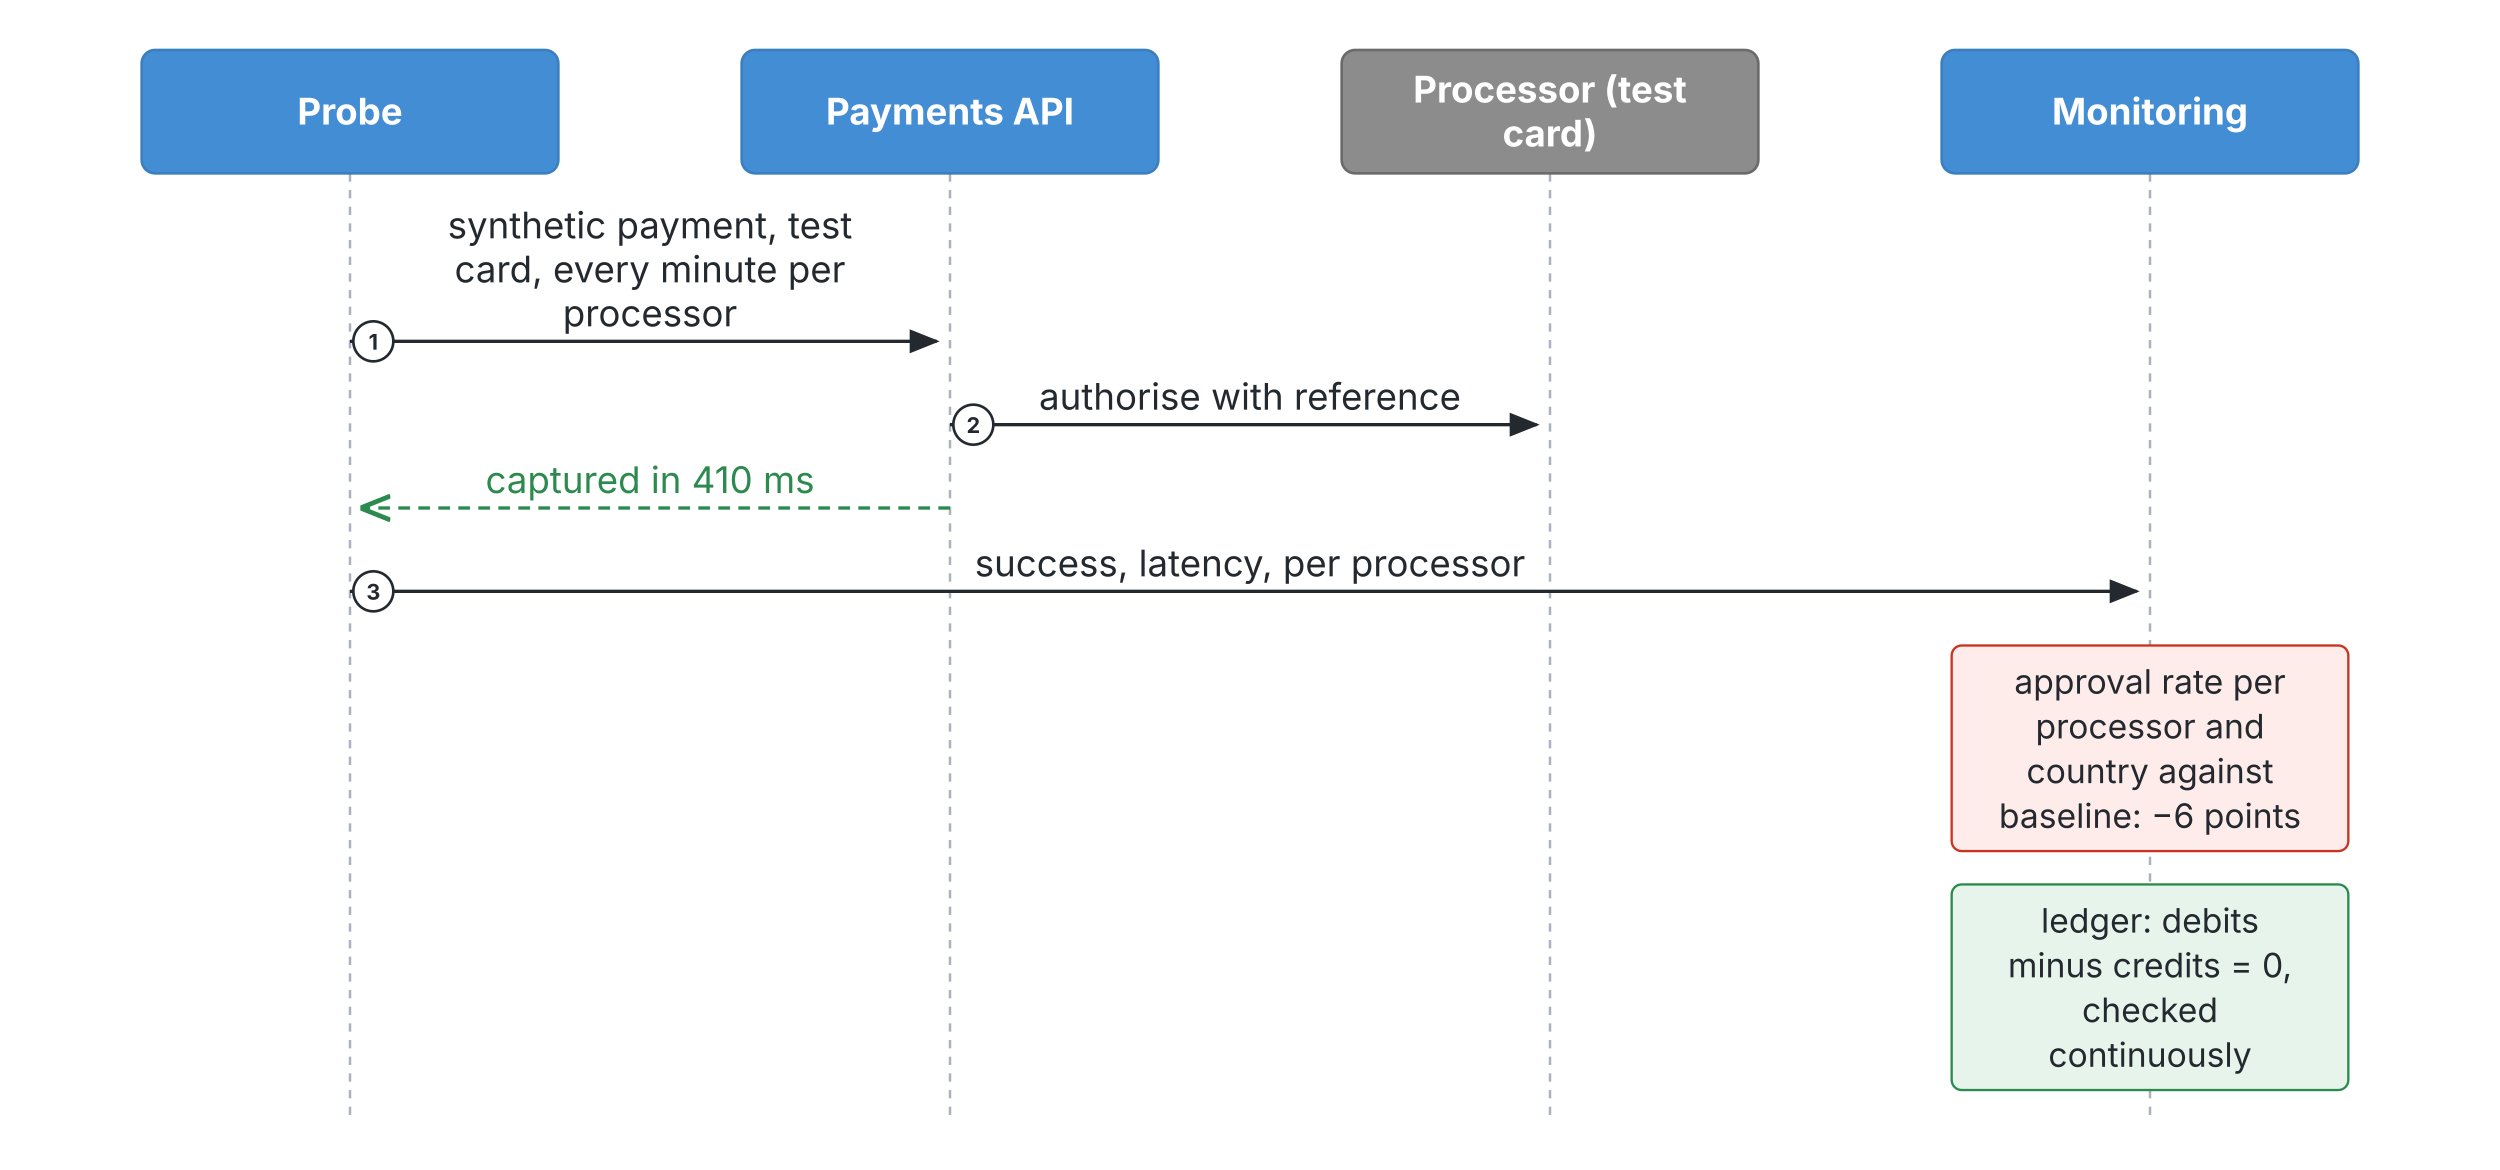
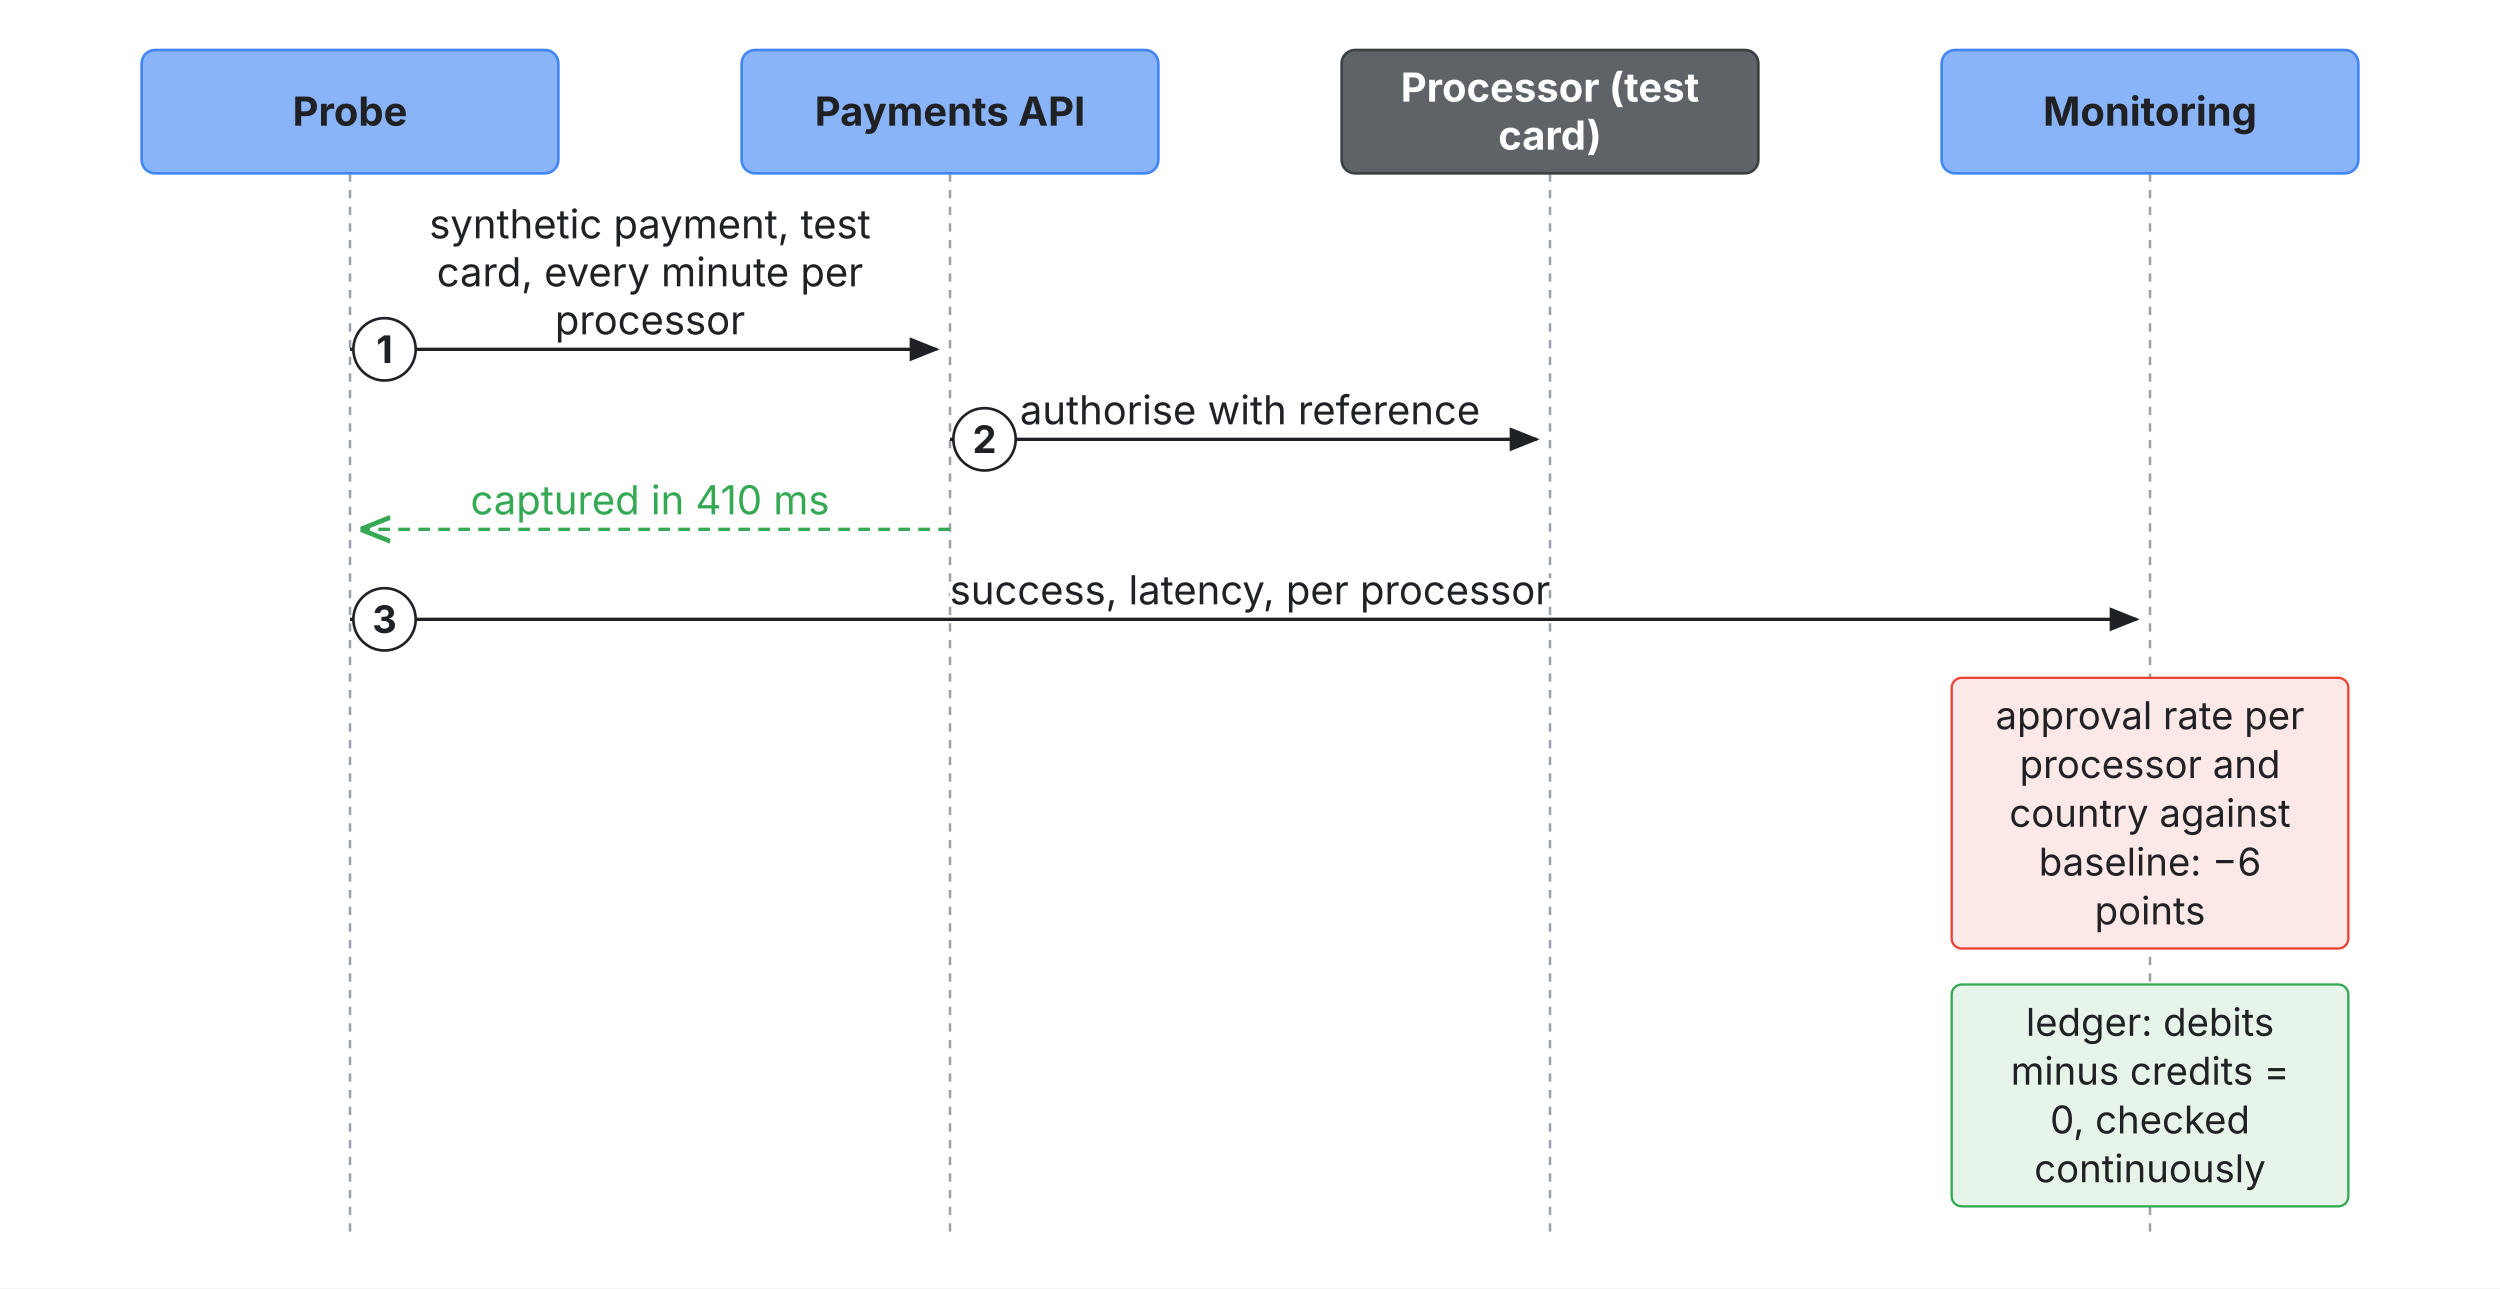
- <svg xmlns="http://www.w3.org/2000/svg" class="seq" viewBox="0 0 1500 702" width="1500" height="702">
+ <svg xmlns="http://www.w3.org/2000/svg" class="seq" viewBox="0 0 1500 773" width="1500" height="773">
  <defs>
-     <marker id="sq-f-24292f" viewBox="0 0 10 10" refX="9" refY="5" markerWidth="9" markerHeight="9" orient="auto">
-       <path d="M0,1 L10,5 L0,9 z" fill="#24292f" />
+     <marker id="sq-f-ea4335" viewBox="0 0 10 10" refX="9" refY="5" markerWidth="9" markerHeight="9" orient="auto">
+       <path d="M0,1 L10,5 L0,9 z" fill="#ea4335" />
    </marker>
-     <marker id="sq-o-24292f" viewBox="0 0 10 10" refX="9" refY="5" markerWidth="9" markerHeight="9" orient="auto">
-       <path d="M0,1 L10,5 L0,9" fill="none" stroke="#24292f" stroke-width="1.6" />
+     <marker id="sq-o-ea4335" viewBox="0 0 10 10" refX="9" refY="5" markerWidth="9" markerHeight="9" orient="auto">
+       <path d="M0,1 L10,5 L0,9" fill="none" stroke="#ea4335" stroke-width="1.6" />
    </marker>
-     <marker id="sq-f-2d8a4e" viewBox="0 0 10 10" refX="9" refY="5" markerWidth="9" markerHeight="9" orient="auto">
-       <path d="M0,1 L10,5 L0,9 z" fill="#2d8a4e" />
+     <marker id="sq-f-34a853" viewBox="0 0 10 10" refX="9" refY="5" markerWidth="9" markerHeight="9" orient="auto">
+       <path d="M0,1 L10,5 L0,9 z" fill="#34a853" />
    </marker>
-     <marker id="sq-o-2d8a4e" viewBox="0 0 10 10" refX="9" refY="5" markerWidth="9" markerHeight="9" orient="auto">
-       <path d="M0,1 L10,5 L0,9" fill="none" stroke="#2d8a4e" stroke-width="1.6" />
+     <marker id="sq-o-34a853" viewBox="0 0 10 10" refX="9" refY="5" markerWidth="9" markerHeight="9" orient="auto">
+       <path d="M0,1 L10,5 L0,9" fill="none" stroke="#34a853" stroke-width="1.6" />
    </marker>
-     <marker id="sq-f-c8341f" viewBox="0 0 10 10" refX="9" refY="5" markerWidth="9" markerHeight="9" orient="auto">
-       <path d="M0,1 L10,5 L0,9 z" fill="#c8341f" />
+     <marker id="sq-f-202124" viewBox="0 0 10 10" refX="9" refY="5" markerWidth="9" markerHeight="9" orient="auto">
+       <path d="M0,1 L10,5 L0,9 z" fill="#202124" />
    </marker>
-     <marker id="sq-o-c8341f" viewBox="0 0 10 10" refX="9" refY="5" markerWidth="9" markerHeight="9" orient="auto">
-       <path d="M0,1 L10,5 L0,9" fill="none" stroke="#c8341f" stroke-width="1.6" />
+     <marker id="sq-o-202124" viewBox="0 0 10 10" refX="9" refY="5" markerWidth="9" markerHeight="9" orient="auto">
+       <path d="M0,1 L10,5 L0,9" fill="none" stroke="#202124" stroke-width="1.6" />
    </marker>
  </defs>
-   <rect width="1500" height="702" fill="#ffffff" />
-   <line x1="210.0" y1="104" x2="210.0" y2="671.52" stroke="#aab3bd" stroke-width="1.5" stroke-dasharray="5 5" />
-   <rect x="85.0" y="30" width="250" height="74" rx="8" fill="#438dd5" stroke="#3c7fc0" stroke-width="1.6" />
-   <text x="210.0" y="74.7" text-anchor="middle" font-family="Inter, Helvetica, Arial, sans-serif" font-size="22" font-weight="700" fill="#ffffff">Probe</text>
-   <line x1="570.0" y1="104" x2="570.0" y2="671.52" stroke="#aab3bd" stroke-width="1.5" stroke-dasharray="5 5" />
-   <rect x="445.0" y="30" width="250" height="74" rx="8" fill="#438dd5" stroke="#3c7fc0" stroke-width="1.6" />
-   <text x="570.0" y="74.7" text-anchor="middle" font-family="Inter, Helvetica, Arial, sans-serif" font-size="22" font-weight="700" fill="#ffffff">Payments API</text>
-   <line x1="930.0" y1="104" x2="930.0" y2="671.52" stroke="#aab3bd" stroke-width="1.5" stroke-dasharray="5 5" />
-   <rect x="805.0" y="30" width="250" height="74" rx="8" fill="#8c8c8c" stroke="#6b6b6b" stroke-width="1.6" />
-   <text x="930.0" y="61.5" text-anchor="middle" font-family="Inter, Helvetica, Arial, sans-serif" font-size="22" font-weight="700" fill="#ffffff">Processor (test</text>
-   <text x="930.0" y="87.9" text-anchor="middle" font-family="Inter, Helvetica, Arial, sans-serif" font-size="22" font-weight="700" fill="#ffffff">card)</text>
-   <line x1="1290.0" y1="104" x2="1290.0" y2="671.52" stroke="#aab3bd" stroke-width="1.5" stroke-dasharray="5 5" />
-   <rect x="1165.0" y="30" width="250" height="74" rx="8" fill="#438dd5" stroke="#3c7fc0" stroke-width="1.6" />
-   <text x="1290.0" y="74.7" text-anchor="middle" font-family="Inter, Helvetica, Arial, sans-serif" font-size="22" font-weight="700" fill="#ffffff">Monitoring</text>
-   <line x1="210.0" y1="204.8" x2="562.0" y2="204.8" stroke="#24292f" stroke-width="2" marker-end="url(#sq-f-24292f)" />
-   <circle cx="224.0" cy="204.8" r="12" fill="#ffffff" stroke="#24292f" stroke-width="1.6" />
-   <text x="224.0" y="209.8" text-anchor="middle" font-family="Inter, Helvetica, Arial, sans-serif" font-size="13" font-weight="700" fill="#24292f">1</text>
-   <text x="390.0" y="143.0" text-anchor="middle" font-family="Inter, Helvetica, Arial, sans-serif" font-size="22" fill="#24292f" font-weight="400" paint-order="stroke" stroke="#ffffff" stroke-width="5" stroke-linejoin="round">synthetic payment, test</text>
-   <text x="390.0" y="169.4" text-anchor="middle" font-family="Inter, Helvetica, Arial, sans-serif" font-size="22" fill="#24292f" font-weight="400" paint-order="stroke" stroke="#ffffff" stroke-width="5" stroke-linejoin="round">card, every minute per</text>
-   <text x="390.0" y="195.8" text-anchor="middle" font-family="Inter, Helvetica, Arial, sans-serif" font-size="22" fill="#24292f" font-weight="400" paint-order="stroke" stroke="#ffffff" stroke-width="5" stroke-linejoin="round">processor</text>
-   <line x1="570.0" y1="254.8" x2="922.0" y2="254.8" stroke="#24292f" stroke-width="2" marker-end="url(#sq-f-24292f)" />
-   <circle cx="584.0" cy="254.8" r="12" fill="#ffffff" stroke="#24292f" stroke-width="1.6" />
-   <text x="584.0" y="259.8" text-anchor="middle" font-family="Inter, Helvetica, Arial, sans-serif" font-size="13" font-weight="700" fill="#24292f">2</text>
-   <text x="750.0" y="245.8" text-anchor="middle" font-family="Inter, Helvetica, Arial, sans-serif" font-size="22" fill="#24292f" font-weight="400" paint-order="stroke" stroke="#ffffff" stroke-width="5" stroke-linejoin="round">authorise with reference</text>
-   <line x1="570.0" y1="304.8" x2="218.0" y2="304.8" stroke="#2d8a4e" stroke-width="2" stroke-dasharray="7 5" marker-end="url(#sq-o-2d8a4e)" />
-   <text x="390.0" y="295.8" text-anchor="middle" font-family="Inter, Helvetica, Arial, sans-serif" font-size="22" fill="#2d8a4e" font-weight="400" paint-order="stroke" stroke="#ffffff" stroke-width="5" stroke-linejoin="round">captured in 410 ms</text>
-   <line x1="210.0" y1="354.8" x2="1282.0" y2="354.8" stroke="#24292f" stroke-width="2" marker-end="url(#sq-f-24292f)" />
-   <circle cx="224.0" cy="354.8" r="12" fill="#ffffff" stroke="#24292f" stroke-width="1.6" />
-   <text x="224.0" y="359.8" text-anchor="middle" font-family="Inter, Helvetica, Arial, sans-serif" font-size="13" font-weight="700" fill="#24292f">3</text>
-   <text x="750.0" y="345.8" text-anchor="middle" font-family="Inter, Helvetica, Arial, sans-serif" font-size="22" fill="#24292f" font-weight="400" paint-order="stroke" stroke="#ffffff" stroke-width="5" stroke-linejoin="round">success, latency, per processor</text>
-   <rect x="1171.0" y="387.3" width="238.0" height="123.36" rx="6" fill="#fdecea" stroke="#c8341f" stroke-width="1.4" />
-   <text x="1290.0" y="416.2" text-anchor="middle" font-family="Inter, Helvetica, Arial, sans-serif" font-size="20.2" fill="#24292f">approval rate per</text>
-   <text x="1290.0" y="443.04" text-anchor="middle" font-family="Inter, Helvetica, Arial, sans-serif" font-size="20.2" fill="#24292f">processor and</text>
-   <text x="1290.0" y="469.88" text-anchor="middle" font-family="Inter, Helvetica, Arial, sans-serif" font-size="20.2" fill="#24292f">country against</text>
-   <text x="1290.0" y="496.72" text-anchor="middle" font-family="Inter, Helvetica, Arial, sans-serif" font-size="20.2" fill="#24292f">baseline: −6 points</text>
-   <rect x="1171.0" y="530.66" width="238.0" height="123.36" rx="6" fill="#e7f4ec" stroke="#2d8a4e" stroke-width="1.4" />
-   <text x="1290.0" y="559.56" text-anchor="middle" font-family="Inter, Helvetica, Arial, sans-serif" font-size="20.2" fill="#24292f">ledger: debits</text>
-   <text x="1290.0" y="586.4" text-anchor="middle" font-family="Inter, Helvetica, Arial, sans-serif" font-size="20.2" fill="#24292f">minus credits = 0,</text>
-   <text x="1290.0" y="613.24" text-anchor="middle" font-family="Inter, Helvetica, Arial, sans-serif" font-size="20.2" fill="#24292f">checked</text>
-   <text x="1290.0" y="640.08" text-anchor="middle" font-family="Inter, Helvetica, Arial, sans-serif" font-size="20.2" fill="#24292f">continuously</text>
+   <rect width="1500" height="773" fill="#ffffff" />
+   <g data-k="p:pb">
+     <line x1="210.0" y1="104" x2="210.0" y2="742.72" stroke="#9aa0a6" stroke-width="1.5" stroke-dasharray="5 5" />
+     <rect x="85.0" y="30" width="250" height="74" rx="8" fill="#8ab4f8" stroke="#4285f4" stroke-width="1.6" />
+     <text x="210.0" y="75.4" text-anchor="middle" font-family="Inter, Roboto, sans-serif" font-size="24" font-weight="700" fill="#202124">Probe</text>
+   </g>
+   <g data-k="p:api">
+     <line x1="570.0" y1="104" x2="570.0" y2="742.72" stroke="#9aa0a6" stroke-width="1.5" stroke-dasharray="5 5" />
+     <rect x="445.0" y="30" width="250" height="74" rx="8" fill="#8ab4f8" stroke="#4285f4" stroke-width="1.6" />
+     <text x="570.0" y="75.4" text-anchor="middle" font-family="Inter, Roboto, sans-serif" font-size="24" font-weight="700" fill="#202124">Payments API</text>
+   </g>
+   <g data-k="p:pr">
+     <line x1="930.0" y1="104" x2="930.0" y2="742.72" stroke="#9aa0a6" stroke-width="1.5" stroke-dasharray="5 5" />
+     <rect x="805.0" y="30" width="250" height="74" rx="8" fill="#5f6368" stroke="#3c4043" stroke-width="1.6" />
+     <text x="930.0" y="61.0" text-anchor="middle" font-family="Inter, Roboto, sans-serif" font-size="24" font-weight="700" fill="#ffffff">Processor (test</text>
+     <text x="930.0" y="89.8" text-anchor="middle" font-family="Inter, Roboto, sans-serif" font-size="24" font-weight="700" fill="#ffffff">card)</text>
+   </g>
+   <g data-k="p:mo">
+     <line x1="1290.0" y1="104" x2="1290.0" y2="742.72" stroke="#9aa0a6" stroke-width="1.5" stroke-dasharray="5 5" />
+     <rect x="1165.0" y="30" width="250" height="74" rx="8" fill="#8ab4f8" stroke="#4285f4" stroke-width="1.6" />
+     <text x="1290.0" y="75.4" text-anchor="middle" font-family="Inter, Roboto, sans-serif" font-size="24" font-weight="700" fill="#202124">Monitoring</text>
+   </g>
+   <g data-k="s:0">
+     <line x1="210.0" y1="209.6" x2="562.0" y2="209.6" stroke="#202124" stroke-width="2" marker-end="url(#sq-f-202124)" />
+     <circle cx="230.72" cy="209.6" r="18.7" fill="#ffffff" stroke="#202124" stroke-width="1.6" />
+     <text x="230.72" y="217.8" text-anchor="middle" font-family="Inter, Roboto, sans-serif" font-size="22.8" font-weight="700" fill="#202124">1</text>
+     <text x="390.0" y="143.0" text-anchor="middle" font-family="Inter, Roboto, sans-serif" font-size="24" fill="#202124" font-weight="400" paint-order="stroke" stroke="#ffffff" stroke-width="5" stroke-linejoin="round">synthetic payment, test</text>
+     <text x="390.0" y="171.8" text-anchor="middle" font-family="Inter, Roboto, sans-serif" font-size="24" fill="#202124" font-weight="400" paint-order="stroke" stroke="#ffffff" stroke-width="5" stroke-linejoin="round">card, every minute per</text>
+     <text x="390.0" y="200.6" text-anchor="middle" font-family="Inter, Roboto, sans-serif" font-size="24" fill="#202124" font-weight="400" paint-order="stroke" stroke="#ffffff" stroke-width="5" stroke-linejoin="round">processor</text>
+   </g>
+   <g data-k="s:1">
+     <line x1="570.0" y1="263.6" x2="922.0" y2="263.6" stroke="#202124" stroke-width="2" marker-end="url(#sq-f-202124)" />
+     <circle cx="590.72" cy="263.6" r="18.7" fill="#ffffff" stroke="#202124" stroke-width="1.6" />
+     <text x="590.72" y="271.8" text-anchor="middle" font-family="Inter, Roboto, sans-serif" font-size="22.8" font-weight="700" fill="#202124">2</text>
+     <text x="750.0" y="254.6" text-anchor="middle" font-family="Inter, Roboto, sans-serif" font-size="24" fill="#202124" font-weight="400" paint-order="stroke" stroke="#ffffff" stroke-width="5" stroke-linejoin="round">authorise with reference</text>
+   </g>
+   <g data-k="s:2">
+     <line x1="570.0" y1="317.6" x2="218.0" y2="317.6" stroke="#34a853" stroke-width="2" stroke-dasharray="7 5" marker-end="url(#sq-o-34a853)" />
+     <text x="390.0" y="308.6" text-anchor="middle" font-family="Inter, Roboto, sans-serif" font-size="24" fill="#34a853" font-weight="400" paint-order="stroke" stroke="#ffffff" stroke-width="5" stroke-linejoin="round">captured in 410 ms</text>
+   </g>
+   <g data-k="s:3">
+     <line x1="210.0" y1="371.6" x2="1282.0" y2="371.6" stroke="#202124" stroke-width="2" marker-end="url(#sq-f-202124)" />
+     <circle cx="230.72" cy="371.6" r="18.7" fill="#ffffff" stroke="#202124" stroke-width="1.6" />
+     <text x="230.72" y="379.8" text-anchor="middle" font-family="Inter, Roboto, sans-serif" font-size="22.8" font-weight="700" fill="#202124">3</text>
+     <text x="750.0" y="362.6" text-anchor="middle" font-family="Inter, Roboto, sans-serif" font-size="24" fill="#202124" font-weight="400" paint-order="stroke" stroke="#ffffff" stroke-width="5" stroke-linejoin="round">success, latency, per processor</text>
+   </g>
+   <g data-k="s:4">
+     <rect x="1171.0" y="406.7" width="238.0" height="162.4" rx="6" fill="#fce8e6" stroke="#ea4335" stroke-width="1.4" />
+     <text x="1290.0" y="437.5" text-anchor="middle" font-family="Inter, Roboto, sans-serif" font-size="23.0" fill="#202124">approval rate per</text>
+     <text x="1290.0" y="466.78" text-anchor="middle" font-family="Inter, Roboto, sans-serif" font-size="23.0" fill="#202124">processor and</text>
+     <text x="1290.0" y="496.06" text-anchor="middle" font-family="Inter, Roboto, sans-serif" font-size="23.0" fill="#202124">country against</text>
+     <text x="1290.0" y="525.34" text-anchor="middle" font-family="Inter, Roboto, sans-serif" font-size="23.0" fill="#202124">baseline: −6</text>
+     <text x="1290.0" y="554.62" text-anchor="middle" font-family="Inter, Roboto, sans-serif" font-size="23.0" fill="#202124">points</text>
+   </g>
+   <g data-k="s:5">
+     <rect x="1171.0" y="590.7" width="238.0" height="133.12" rx="6" fill="#e6f4ea" stroke="#34a853" stroke-width="1.4" />
+     <text x="1290.0" y="621.5" text-anchor="middle" font-family="Inter, Roboto, sans-serif" font-size="23.0" fill="#202124">ledger: debits</text>
+     <text x="1290.0" y="650.78" text-anchor="middle" font-family="Inter, Roboto, sans-serif" font-size="23.0" fill="#202124">minus credits =</text>
+     <text x="1290.0" y="680.06" text-anchor="middle" font-family="Inter, Roboto, sans-serif" font-size="23.0" fill="#202124">0, checked</text>
+     <text x="1290.0" y="709.34" text-anchor="middle" font-family="Inter, Roboto, sans-serif" font-size="23.0" fill="#202124">continuously</text>
+   </g>
</svg>
